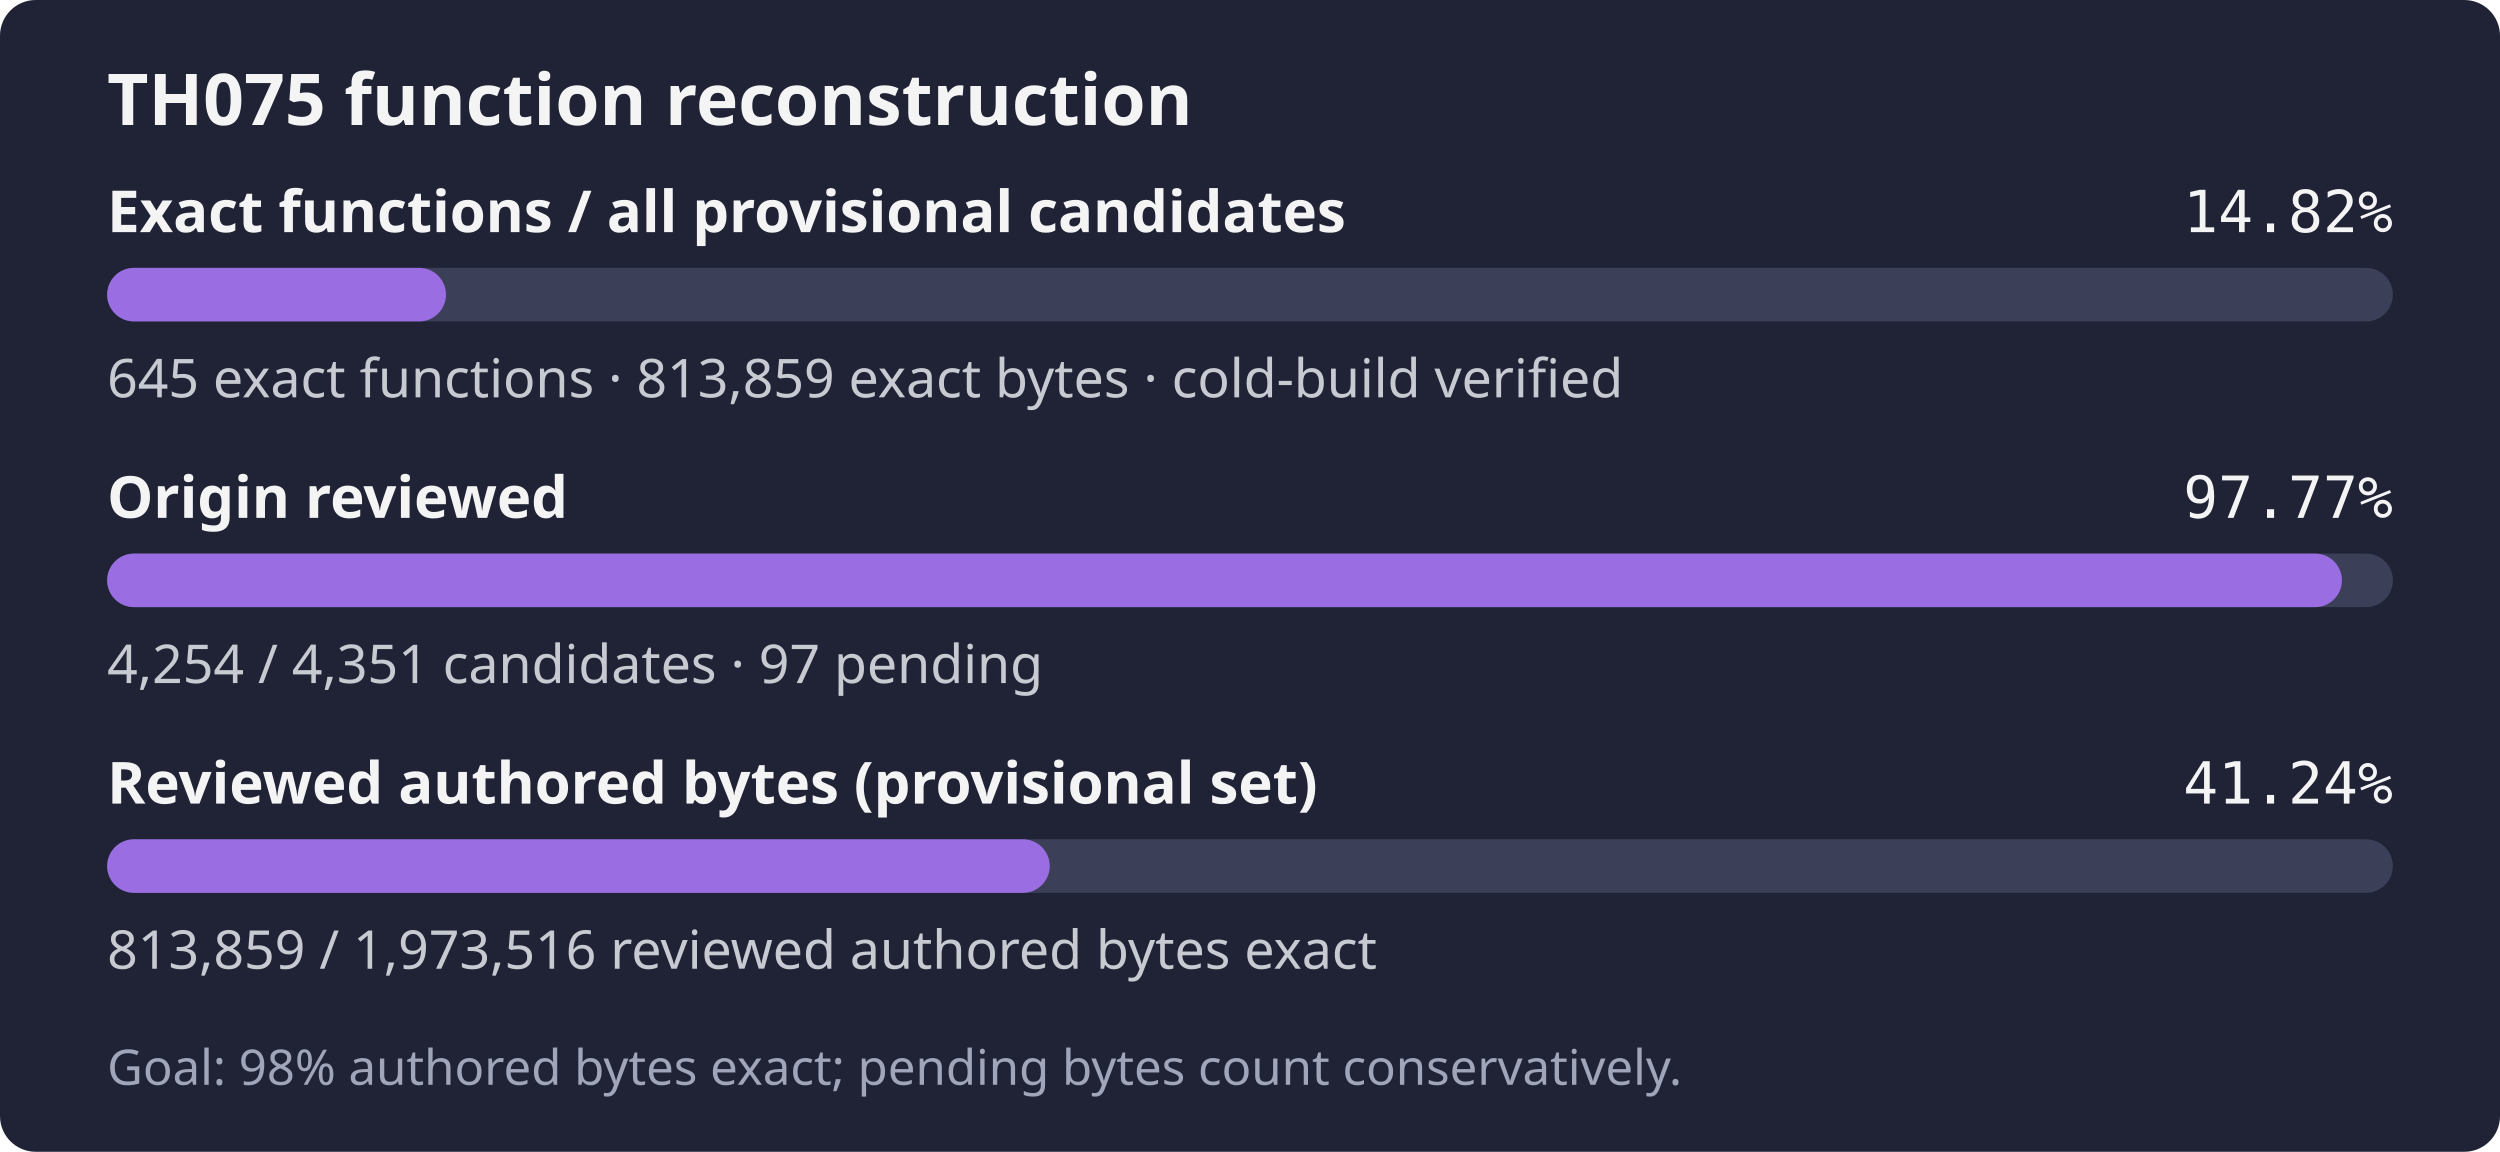
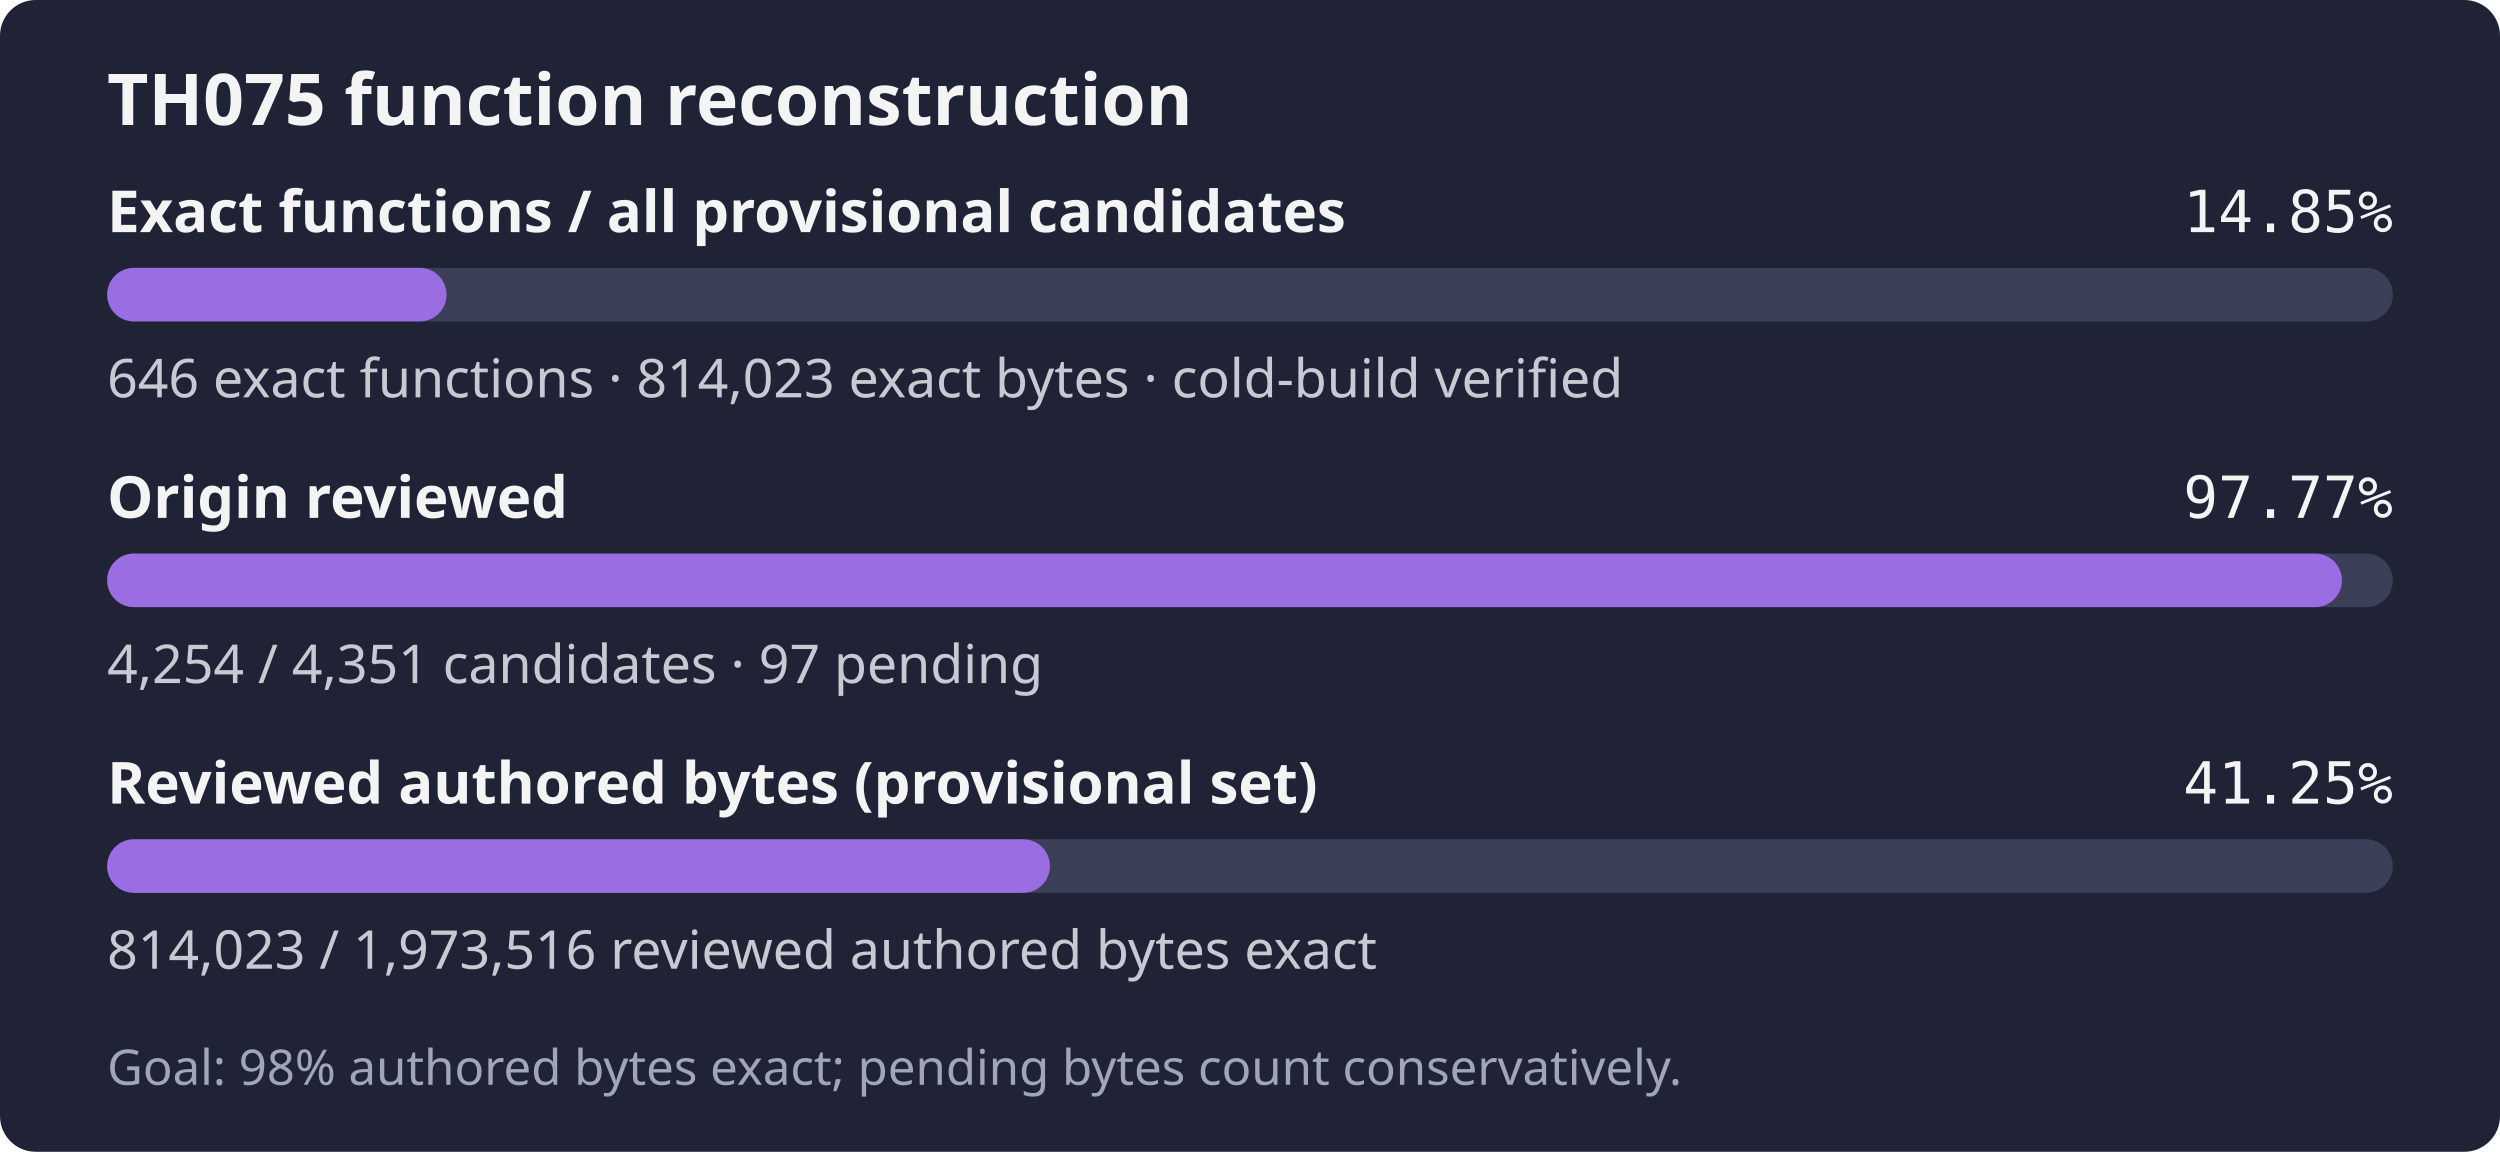
- <svg xmlns="http://www.w3.org/2000/svg" width="560" height="258" role="img" aria-label="TH075: 645 exact functions, 813,859 exact bytes; 4,254 of 4,351 candidates reviewed; Goal: 98% authored bytes exact; pending bytes count conservatively.">
+ <svg xmlns="http://www.w3.org/2000/svg" width="560" height="258" role="img" aria-label="TH075: 646 exact functions, 814,023 exact bytes; 4,254 of 4,351 candidates reviewed; Goal: 98% authored bytes exact; pending bytes count conservatively.">
  <rect width="560" height="258" rx="8" fill="#1f2335" />
  <text x="24" y="28" fill="#f4f4f5" font-family="sans-serif" font-size="16" font-weight="600">TH075 function reconstruction</text>
  <text x="24" y="52" fill="#f4f4f5" font-family="sans-serif" font-size="13" font-weight="600">Exact functions / all provisional candidates</text>
-   <text x="536" y="52" fill="#f4f4f5" text-anchor="end" font-family="monospace" font-size="13">14.82%</text>
+   <text x="536" y="52" fill="#f4f4f5" text-anchor="end" font-family="monospace" font-size="13">14.85%</text>
  <rect x="24" y="60" width="512" height="12" rx="6" fill="#3b4058" />
-   <rect x="24" y="60" width="75.90" height="12" rx="6" fill="#9b6de3" />
-   <text x="24" y="89" fill="#c8cad2" font-family="sans-serif" font-size="12">645 exact functions · 813,859 exact bytes · cold-build verified</text>
+   <rect x="24" y="60" width="76.02" height="12" rx="6" fill="#9b6de3" />
+   <text x="24" y="89" fill="#c8cad2" font-family="sans-serif" font-size="12">646 exact functions · 814,023 exact bytes · cold-build verified</text>
  <text x="24" y="116" fill="#f4f4f5" font-family="sans-serif" font-size="13" font-weight="600">Origin reviewed</text>
  <text x="536" y="116" fill="#f4f4f5" text-anchor="end" font-family="monospace" font-size="13">97.77%</text>
  <rect x="24" y="124" width="512" height="12" rx="6" fill="#3b4058" />
  <rect x="24" y="124" width="500.59" height="12" rx="6" fill="#9b6de3" />
  <text x="24" y="153" fill="#c8cad2" font-family="sans-serif" font-size="12">4,254 / 4,351 candidates · 97 pending</text>
  <text x="24" y="180" fill="#f4f4f5" font-family="sans-serif" font-size="13" font-weight="600">Reviewed authored bytes (provisional set)</text>
-   <text x="536" y="180" fill="#f4f4f5" text-anchor="end" font-family="monospace" font-size="13">41.24%</text>
+   <text x="536" y="180" fill="#f4f4f5" text-anchor="end" font-family="monospace" font-size="13">41.25%</text>
  <rect x="24" y="188" width="512" height="12" rx="6" fill="#3b4058" />
-   <rect x="24" y="188" width="211.14" height="12" rx="6" fill="#9b6de3" />
-   <text x="24" y="217" fill="#c8cad2" font-family="sans-serif" font-size="12">813,859 / 1,973,516 reviewed authored bytes exact</text>
+   <rect x="24" y="188" width="211.19" height="12" rx="6" fill="#9b6de3" />
+   <text x="24" y="217" fill="#c8cad2" font-family="sans-serif" font-size="12">814,023 / 1,973,516 reviewed authored bytes exact</text>
  <text x="24" y="243" fill="#a0a5ba" font-family="sans-serif" font-size="11">Goal: 98% authored bytes exact; pending bytes count conservatively.</text>
</svg>
